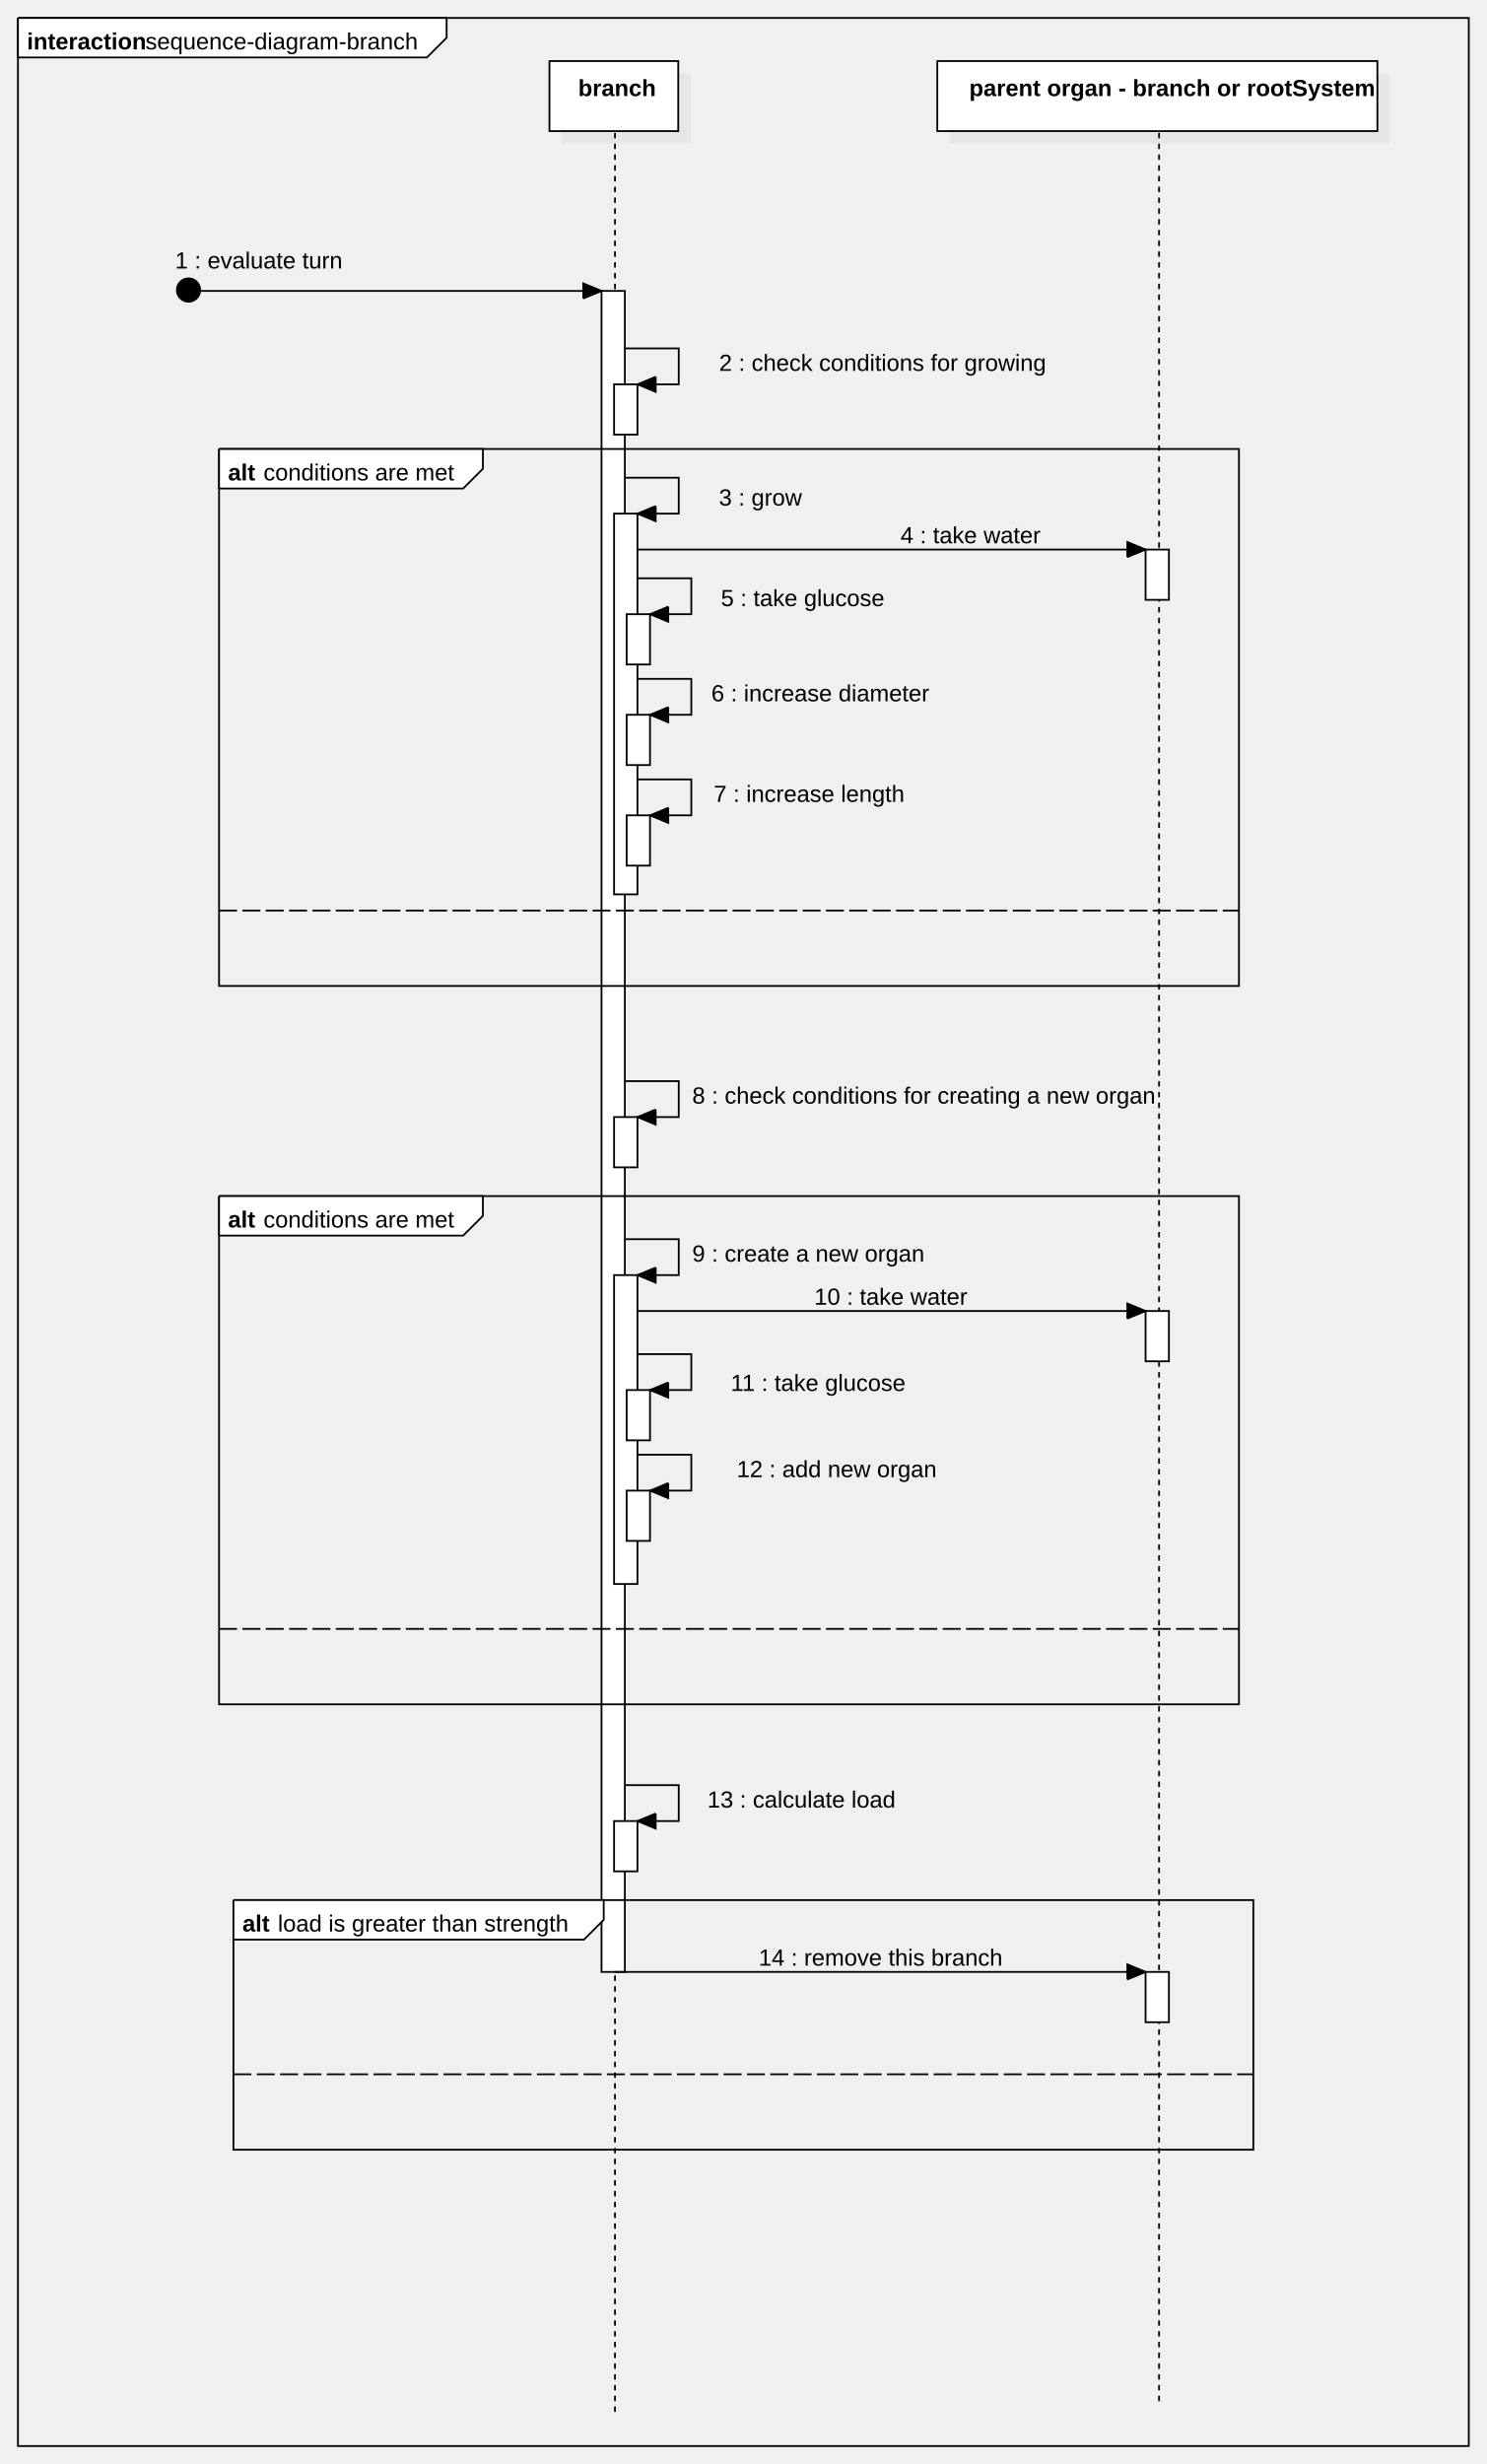
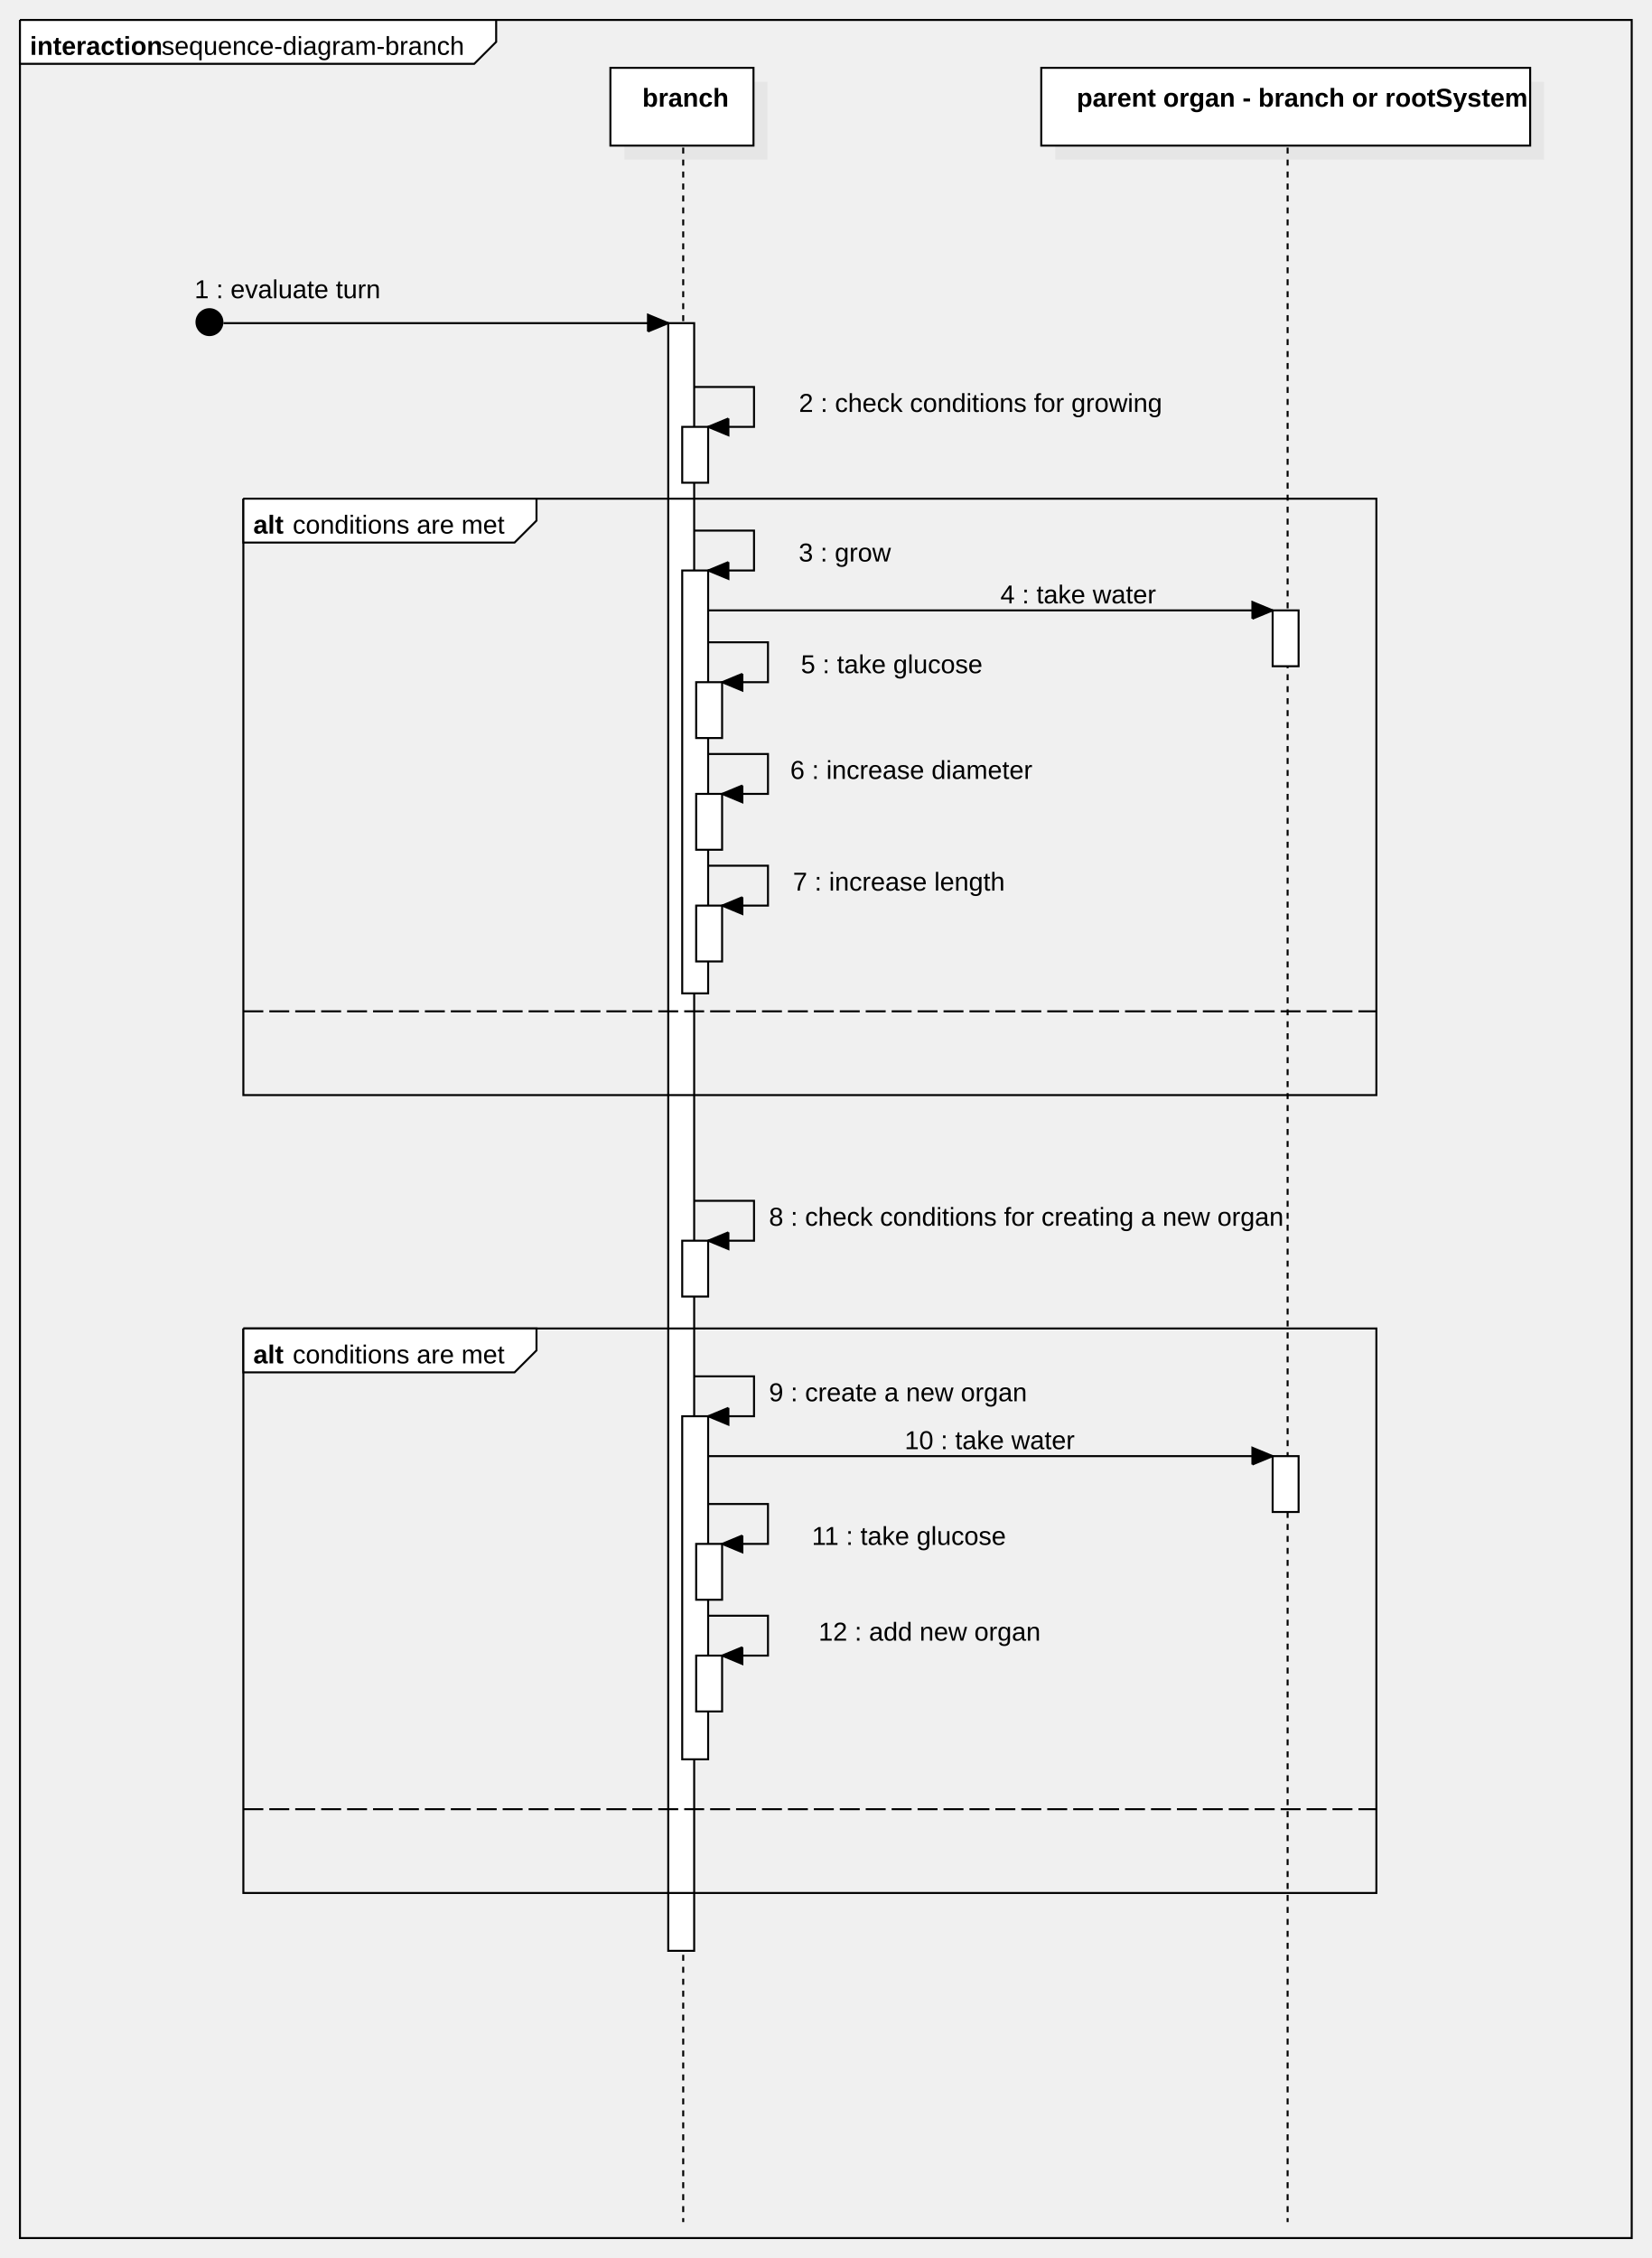
- <svg xmlns="http://www.w3.org/2000/svg" version="1.1" width="828" height="1372">
+ <svg xmlns="http://www.w3.org/2000/svg" version="1.1" width="828" height="1132">
  <defs />
  <g>
    <g transform="translate(-38,-6) scale(1,1)">
-       <path fill="none" stroke="#000000" d="M 48 16 L 856 16 L 856 1368 L 48 1368 L 48 16" stroke-miterlimit="10" />
+       <path fill="none" stroke="#000000" d="M 48 16 L 856 16 L 856 1128 L 48 1128 L 48 16" stroke-miterlimit="10" />
    </g>
    <g transform="translate(-38,-6) scale(1,1)">
      <path fill="#ffffff" stroke="none" d="M 48 16 L 48 38 L 275.732 38 L 286.732 27 L 286.732 16 L 48 16" />
    </g>
    <g transform="translate(-38,-6) scale(1,1)">
      <path fill="none" stroke="#000000" d="M 48 16 L 48 38 L 275.732 38 L 286.732 27 L 286.732 16 L 48 16 L 48 16" stroke-miterlimit="10" />
    </g>
    <g transform="translate(-38,-6) scale(1,1)">
      <g>
        <path fill="none" stroke="none" />
        <text fill="#000000" stroke="none" font-family="Arial" font-size="13px" font-style="normal" font-weight="normal" text-decoration="none" x="118.979" y="33.5">sequence-diagram-branch</text>
      </g>
    </g>
    <g transform="translate(-38,-6) scale(1,1)">
      <g>
        <path fill="none" stroke="none" />
        <text fill="#000000" stroke="none" font-family="Arial" font-size="13px" font-style="normal" font-weight="bold" text-decoration="none" x="53" y="33.5">interaction</text>
      </g>
    </g>
    <g transform="translate(-38,-6) scale(1,1)">
      <rect fill="#C0C0C0" stroke="none" x="351" y="47" width="71.736" height="39" opacity="0.2" />
    </g>
    <g transform="translate(-38,-6) scale(1,1)">
      <rect fill="#ffffff" stroke="none" x="344" y="40" width="71.736" height="39" />
    </g>
    <g transform="translate(-38,-6) scale(1,1)">
      <path fill="none" stroke="#000000" d="M 344 40 L 415.736 40 L 415.736 79 L 344 79 L 344 40 Z Z" stroke-miterlimit="10" />
    </g>
    <g transform="translate(-38,-6) scale(1,1)">
      <g>
        <path fill="none" stroke="none" />
        <text fill="#000000" stroke="none" font-family="Arial" font-size="13px" font-style="normal" font-weight="bold" text-decoration="none" x="359.994" y="59.5">branch</text>
      </g>
    </g>
    <g transform="translate(-38,-6) scale(1,1)">
-       <path fill="none" stroke="#000000" d="M 380.5 80 L 380.5 1352" stroke-miterlimit="10" stroke-dasharray="3" />
+       <path fill="none" stroke="#000000" d="M 380.5 80 L 380.5 1120" stroke-miterlimit="10" stroke-dasharray="3" />
    </g>
    <g transform="translate(-38,-6) scale(1,1)">
      <path fill="#000000" stroke="none" d="M 136 167.5 C 136 163.634 139.134 160.5 143 160.5 C 146.866 160.5 150 163.634 150 167.5 C 150 171.366 146.866 174.5 143 174.5 C 139.134 174.5 136 171.366 136 167.5 Z" />
    </g>
    <g transform="translate(-38,-6) scale(1,1)">
      <rect fill="#C0C0C0" stroke="none" x="567" y="47" width="245.091" height="39" opacity="0.2" />
    </g>
    <g transform="translate(-38,-6) scale(1,1)">
      <rect fill="#ffffff" stroke="none" x="560" y="40" width="245.091" height="39" />
    </g>
    <g transform="translate(-38,-6) scale(1,1)">
      <path fill="none" stroke="#000000" d="M 560 40 L 805.091 40 L 805.091 79 L 560 79 L 560 40 Z Z" stroke-miterlimit="10" />
    </g>
    <g transform="translate(-38,-6) scale(1,1)">
      <g>
        <path fill="none" stroke="none" />
        <text fill="#000000" stroke="none" font-family="Arial" font-size="13px" font-style="normal" font-weight="bold" text-decoration="none" x="577.771" y="59.5">parent organ - branch or rootSystem</text>
      </g>
    </g>
    <g transform="translate(-38,-6) scale(1,1)">
-       <path fill="none" stroke="#000000" d="M 683.5 80 L 683.5 1344" stroke-miterlimit="10" stroke-dasharray="3" />
+       <path fill="none" stroke="#000000" d="M 683.5 80 L 683.5 1120" stroke-miterlimit="10" stroke-dasharray="3" />
    </g>
    <g transform="translate(-38,-6) scale(1,1)">
      <path fill="none" stroke="#000000" d="M 150 168 L 373 168" stroke-miterlimit="10" />
    </g>
    <g transform="translate(-38,-6) scale(1,1)">
      <path fill="#000000" stroke="none" d="M 362.837 172.21 L 373 168 L 362.837 163.79" />
    </g>
    <g transform="translate(-38,-6) scale(1,1)">
      <path fill="none" stroke="#000000" d="M 362.837 172.21 L 373 168 L 362.837 163.79 L 362.837 172.21" stroke-miterlimit="10" />
    </g>
    <g transform="translate(-38,-6) scale(1,1)">
      <g>
        <path fill="none" stroke="none" />
        <text fill="#000000" stroke="none" font-family="Arial" font-size="13px" font-style="normal" font-weight="normal" text-decoration="none" x="135.5" y="155.5">1 : evaluate turn</text>
      </g>
    </g>
    <g transform="translate(-38,-6) scale(1,1)">
-       <rect fill="#ffffff" stroke="none" x="373" y="168" width="13" height="936" />
-     </g>
-     <g transform="translate(-38,-6) scale(1,1)">
-       <path fill="none" stroke="#000000" d="M 373 168 L 386 168 L 386 1104 L 373 1104 L 373 168 Z Z" stroke-miterlimit="10" />
+       <rect fill="#ffffff" stroke="none" x="373" y="168" width="13" height="816" />
+     </g>
+     <g transform="translate(-38,-6) scale(1,1)">
+       <path fill="none" stroke="#000000" d="M 373 168 L 386 168 L 386 984 L 373 984 L 373 168 Z Z" stroke-miterlimit="10" />
    </g>
    <g transform="translate(-38,-6) scale(1,1)">
      <path fill="none" stroke="#000000" d="M 386 200 L 416 200 L 416 220 L 393 220" stroke-miterlimit="10" />
    </g>
    <g transform="translate(-38,-6) scale(1,1)">
      <path fill="#000000" stroke="none" d="M 403.163 215.79 L 393 220 L 403.163 224.21" />
    </g>
    <g transform="translate(-38,-6) scale(1,1)">
      <path fill="none" stroke="#000000" d="M 403.163 215.79 L 393 220 L 403.163 224.21 L 403.163 215.79" stroke-miterlimit="10" />
    </g>
    <g transform="translate(-38,-6) scale(1,1)">
      <g>
        <path fill="none" stroke="none" />
        <text fill="#000000" stroke="none" font-family="Arial" font-size="13px" font-style="normal" font-weight="normal" text-decoration="none" x="438.5" y="212.5">2 : check conditions for growing</text>
      </g>
    </g>
    <g transform="translate(-38,-6) scale(1,1)">
      <rect fill="#ffffff" stroke="none" x="380" y="220" width="13" height="28" />
    </g>
    <g transform="translate(-38,-6) scale(1,1)">
      <path fill="none" stroke="#000000" d="M 380 220 L 393 220 L 393 248 L 380 248 L 380 220 Z Z" stroke-miterlimit="10" />
    </g>
    <g transform="translate(-38,-6) scale(1,1)">
      <path fill="none" stroke="#000000" d="M 386 272 L 416 272 L 416 292 L 393 292" stroke-miterlimit="10" />
    </g>
    <g transform="translate(-38,-6) scale(1,1)">
      <path fill="#000000" stroke="none" d="M 403.163 287.79 L 393 292 L 403.163 296.21" />
    </g>
    <g transform="translate(-38,-6) scale(1,1)">
      <path fill="none" stroke="#000000" d="M 403.163 287.79 L 393 292 L 403.163 296.21 L 403.163 287.79" stroke-miterlimit="10" />
    </g>
    <g transform="translate(-38,-6) scale(1,1)">
      <g>
        <path fill="none" stroke="none" />
        <text fill="#000000" stroke="none" font-family="Arial" font-size="13px" font-style="normal" font-weight="normal" text-decoration="none" x="438.401" y="287.5">3 : grow</text>
      </g>
    </g>
    <g transform="translate(-38,-6) scale(1,1)">
      <rect fill="#ffffff" stroke="none" x="380" y="292" width="13" height="212" />
    </g>
    <g transform="translate(-38,-6) scale(1,1)">
      <path fill="none" stroke="#000000" d="M 380 292 L 393 292 L 393 504 L 380 504 L 380 292 Z Z" stroke-miterlimit="10" />
    </g>
    <g transform="translate(-38,-6) scale(1,1)">
      <path fill="none" stroke="#000000" d="M 393 312 L 676 312" stroke-miterlimit="10" />
    </g>
    <g transform="translate(-38,-6) scale(1,1)">
      <path fill="#000000" stroke="none" d="M 665.837 316.21 L 676 312 L 665.837 307.79" />
    </g>
    <g transform="translate(-38,-6) scale(1,1)">
      <path fill="none" stroke="#000000" d="M 665.837 316.21 L 676 312 L 665.837 307.79 L 665.837 316.21" stroke-miterlimit="10" />
    </g>
    <g transform="translate(-38,-6) scale(1,1)">
      <g>
        <path fill="none" stroke="none" />
        <text fill="#000000" stroke="none" font-family="Arial" font-size="13px" font-style="normal" font-weight="normal" text-decoration="none" x="539.503" y="308.5">4 : take water</text>
      </g>
    </g>
    <g transform="translate(-38,-6) scale(1,1)">
      <rect fill="#ffffff" stroke="none" x="676" y="312" width="13" height="28" />
    </g>
    <g transform="translate(-38,-6) scale(1,1)">
      <path fill="none" stroke="#000000" d="M 676 312 L 689 312 L 689 340 L 676 340 L 676 312 Z Z" stroke-miterlimit="10" />
    </g>
    <g transform="translate(-38,-6) scale(1,1)">
      <path fill="none" stroke="#000000" d="M 393 328 L 423 328 L 423 348 L 400 348" stroke-miterlimit="10" />
    </g>
    <g transform="translate(-38,-6) scale(1,1)">
      <path fill="#000000" stroke="none" d="M 410.163 343.79 L 400 348 L 410.163 352.21" />
    </g>
    <g transform="translate(-38,-6) scale(1,1)">
      <path fill="none" stroke="#000000" d="M 410.163 343.79 L 400 348 L 410.163 352.21 L 410.163 343.79" stroke-miterlimit="10" />
    </g>
    <g transform="translate(-38,-6) scale(1,1)">
      <g>
        <path fill="none" stroke="none" />
        <text fill="#000000" stroke="none" font-family="Arial" font-size="13px" font-style="normal" font-weight="normal" text-decoration="none" x="439.5" y="343.5">5 : take glucose</text>
      </g>
    </g>
    <g transform="translate(-38,-6) scale(1,1)">
      <rect fill="#ffffff" stroke="none" x="387" y="348" width="13" height="28" />
    </g>
    <g transform="translate(-38,-6) scale(1,1)">
      <path fill="none" stroke="#000000" d="M 387 348 L 400 348 L 400 376 L 387 376 L 387 348 Z Z" stroke-miterlimit="10" />
    </g>
    <g transform="translate(-38,-6) scale(1,1)">
      <path fill="none" stroke="#000000" d="M 393 384 L 423 384 L 423 404 L 400 404" stroke-miterlimit="10" />
    </g>
    <g transform="translate(-38,-6) scale(1,1)">
      <path fill="#000000" stroke="none" d="M 410.163 399.79 L 400 404 L 410.163 408.21" />
    </g>
    <g transform="translate(-38,-6) scale(1,1)">
      <path fill="none" stroke="#000000" d="M 410.163 399.79 L 400 404 L 410.163 408.21 L 410.163 399.79" stroke-miterlimit="10" />
    </g>
    <g transform="translate(-38,-6) scale(1,1)">
      <g>
        <path fill="none" stroke="none" />
        <text fill="#000000" stroke="none" font-family="Arial" font-size="13px" font-style="normal" font-weight="normal" text-decoration="none" x="434.151" y="396.5">6 : increase diameter</text>
      </g>
    </g>
    <g transform="translate(-38,-6) scale(1,1)">
      <rect fill="#ffffff" stroke="none" x="387" y="404" width="13" height="28" />
    </g>
    <g transform="translate(-38,-6) scale(1,1)">
      <path fill="none" stroke="#000000" d="M 387 404 L 400 404 L 400 432 L 387 432 L 387 404 Z Z" stroke-miterlimit="10" />
    </g>
    <g transform="translate(-38,-6) scale(1,1)">
      <path fill="none" stroke="#000000" d="M 393 440 L 423 440 L 423 460 L 400 460" stroke-miterlimit="10" />
    </g>
    <g transform="translate(-38,-6) scale(1,1)">
      <path fill="#000000" stroke="none" d="M 410.163 455.79 L 400 460 L 410.163 464.21" />
    </g>
    <g transform="translate(-38,-6) scale(1,1)">
      <path fill="none" stroke="#000000" d="M 410.163 455.79 L 400 460 L 410.163 464.21 L 410.163 455.79" stroke-miterlimit="10" />
    </g>
    <g transform="translate(-38,-6) scale(1,1)">
      <g>
        <path fill="none" stroke="none" />
        <text fill="#000000" stroke="none" font-family="Arial" font-size="13px" font-style="normal" font-weight="normal" text-decoration="none" x="435.5" y="452.5">7 : increase length</text>
      </g>
    </g>
    <g transform="translate(-38,-6) scale(1,1)">
      <rect fill="#ffffff" stroke="none" x="387" y="460" width="13" height="28" />
    </g>
    <g transform="translate(-38,-6) scale(1,1)">
      <path fill="none" stroke="#000000" d="M 387 460 L 400 460 L 400 488 L 387 488 L 387 460 Z Z" stroke-miterlimit="10" />
    </g>
    <g transform="translate(-38,-6) scale(1,1)">
      <path fill="none" stroke="#000000" d="M 386 608 L 416 608 L 416 628 L 393 628" stroke-miterlimit="10" />
    </g>
    <g transform="translate(-38,-6) scale(1,1)">
      <path fill="#000000" stroke="none" d="M 403.163 623.79 L 393 628 L 403.163 632.21" />
    </g>
    <g transform="translate(-38,-6) scale(1,1)">
      <path fill="none" stroke="#000000" d="M 403.163 623.79 L 393 628 L 403.163 632.21 L 403.163 623.79" stroke-miterlimit="10" />
    </g>
    <g transform="translate(-38,-6) scale(1,1)">
      <g>
        <path fill="none" stroke="none" />
        <text fill="#000000" stroke="none" font-family="Arial" font-size="13px" font-style="normal" font-weight="normal" text-decoration="none" x="423.5" y="620.5">8 : check conditions for creating a new organ</text>
      </g>
    </g>
    <g transform="translate(-38,-6) scale(1,1)">
      <rect fill="#ffffff" stroke="none" x="380" y="628" width="13" height="28" />
    </g>
    <g transform="translate(-38,-6) scale(1,1)">
      <path fill="none" stroke="#000000" d="M 380 628 L 393 628 L 393 656 L 380 656 L 380 628 Z Z" stroke-miterlimit="10" />
    </g>
    <g transform="translate(-38,-6) scale(1,1)">
      <path fill="none" stroke="#000000" d="M 386 696 L 416 696 L 416 716 L 393 716" stroke-miterlimit="10" />
    </g>
    <g transform="translate(-38,-6) scale(1,1)">
      <path fill="#000000" stroke="none" d="M 403.163 711.79 L 393 716 L 403.163 720.21" />
    </g>
    <g transform="translate(-38,-6) scale(1,1)">
      <path fill="none" stroke="#000000" d="M 403.163 711.79 L 393 716 L 403.163 720.21 L 403.163 711.79" stroke-miterlimit="10" />
    </g>
    <g transform="translate(-38,-6) scale(1,1)">
      <g>
        <path fill="none" stroke="none" />
        <text fill="#000000" stroke="none" font-family="Arial" font-size="13px" font-style="normal" font-weight="normal" text-decoration="none" x="423.5" y="708.5">9 : create a new organ</text>
      </g>
    </g>
    <g transform="translate(-38,-6) scale(1,1)">
      <rect fill="#ffffff" stroke="none" x="380" y="716" width="13" height="172" />
    </g>
    <g transform="translate(-38,-6) scale(1,1)">
      <path fill="none" stroke="#000000" d="M 380 716 L 393 716 L 393 888 L 380 888 L 380 716 Z Z" stroke-miterlimit="10" />
    </g>
    <g transform="translate(-38,-6) scale(1,1)">
      <path fill="none" stroke="#000000" d="M 393 736 L 676 736" stroke-miterlimit="10" />
    </g>
    <g transform="translate(-38,-6) scale(1,1)">
      <path fill="#000000" stroke="none" d="M 665.837 740.21 L 676 736 L 665.837 731.79" />
    </g>
    <g transform="translate(-38,-6) scale(1,1)">
      <path fill="none" stroke="#000000" d="M 665.837 740.21 L 676 736 L 665.837 731.79 L 665.837 740.21" stroke-miterlimit="10" />
    </g>
    <g transform="translate(-38,-6) scale(1,1)">
      <g>
        <path fill="none" stroke="none" />
        <text fill="#000000" stroke="none" font-family="Arial" font-size="13px" font-style="normal" font-weight="normal" text-decoration="none" x="491.5" y="732.5">10 : take water</text>
      </g>
    </g>
    <g transform="translate(-38,-6) scale(1,1)">
      <rect fill="#ffffff" stroke="none" x="676" y="736" width="13" height="28" />
    </g>
    <g transform="translate(-38,-6) scale(1,1)">
      <path fill="none" stroke="#000000" d="M 676 736 L 689 736 L 689 764 L 676 764 L 676 736 Z Z" stroke-miterlimit="10" />
    </g>
    <g transform="translate(-38,-6) scale(1,1)">
      <path fill="none" stroke="#000000" d="M 393 760 L 423 760 L 423 780 L 400 780" stroke-miterlimit="10" />
    </g>
    <g transform="translate(-38,-6) scale(1,1)">
      <path fill="#000000" stroke="none" d="M 410.163 775.79 L 400 780 L 410.163 784.21" />
    </g>
    <g transform="translate(-38,-6) scale(1,1)">
      <path fill="none" stroke="#000000" d="M 410.163 775.79 L 400 780 L 410.163 784.21 L 410.163 775.79" stroke-miterlimit="10" />
    </g>
    <g transform="translate(-38,-6) scale(1,1)">
      <g>
        <path fill="none" stroke="none" />
        <text fill="#000000" stroke="none" font-family="Arial" font-size="13px" font-style="normal" font-weight="normal" text-decoration="none" x="444.982" y="780.5">11 : take glucose</text>
      </g>
    </g>
    <g transform="translate(-38,-6) scale(1,1)">
      <rect fill="#ffffff" stroke="none" x="387" y="780" width="13" height="28" />
    </g>
    <g transform="translate(-38,-6) scale(1,1)">
      <path fill="none" stroke="#000000" d="M 387 780 L 400 780 L 400 808 L 387 808 L 387 780 Z Z" stroke-miterlimit="10" />
    </g>
    <g transform="translate(-38,-6) scale(1,1)">
      <path fill="none" stroke="#000000" d="M 393 816 L 423 816 L 423 836 L 400 836" stroke-miterlimit="10" />
    </g>
    <g transform="translate(-38,-6) scale(1,1)">
      <path fill="#000000" stroke="none" d="M 410.163 831.79 L 400 836 L 410.163 840.21" />
    </g>
    <g transform="translate(-38,-6) scale(1,1)">
      <path fill="none" stroke="#000000" d="M 410.163 831.79 L 400 836 L 410.163 840.21 L 410.163 831.79" stroke-miterlimit="10" />
    </g>
    <g transform="translate(-38,-6) scale(1,1)">
      <g>
        <path fill="none" stroke="none" />
        <text fill="#000000" stroke="none" font-family="Arial" font-size="13px" font-style="normal" font-weight="normal" text-decoration="none" x="448.347" y="828.5">12 : add new organ</text>
      </g>
    </g>
    <g transform="translate(-38,-6) scale(1,1)">
      <rect fill="#ffffff" stroke="none" x="387" y="836" width="13" height="28" />
    </g>
    <g transform="translate(-38,-6) scale(1,1)">
      <path fill="none" stroke="#000000" d="M 387 836 L 400 836 L 400 864 L 387 864 L 387 836 Z Z" stroke-miterlimit="10" />
    </g>
    <g transform="translate(-38,-6) scale(1,1)">
-       <path fill="none" stroke="#000000" d="M 386 1000 L 416 1000 L 416 1020 L 393 1020" stroke-miterlimit="10" />
-     </g>
-     <g transform="translate(-38,-6) scale(1,1)">
-       <path fill="#000000" stroke="none" d="M 403.163 1015.79 L 393 1020 L 403.163 1024.21" />
-     </g>
-     <g transform="translate(-38,-6) scale(1,1)">
-       <path fill="none" stroke="#000000" d="M 403.163 1015.79 L 393 1020 L 403.163 1024.21 L 403.163 1015.79" stroke-miterlimit="10" />
-     </g>
-     <g transform="translate(-38,-6) scale(1,1)">
-       <g>
-         <path fill="none" stroke="none" />
-         <text fill="#000000" stroke="none" font-family="Arial" font-size="13px" font-style="normal" font-weight="normal" text-decoration="none" x="431.944" y="1012.5">13 : calculate load</text>
-       </g>
-     </g>
-     <g transform="translate(-38,-6) scale(1,1)">
-       <rect fill="#ffffff" stroke="none" x="380" y="1020" width="13" height="28" />
-     </g>
-     <g transform="translate(-38,-6) scale(1,1)">
-       <path fill="none" stroke="#000000" d="M 380 1020 L 393 1020 L 393 1048 L 380 1048 L 380 1020 Z Z" stroke-miterlimit="10" />
-     </g>
-     <g transform="translate(-38,-6) scale(1,1)">
-       <path fill="none" stroke="#000000" d="M 380 1104 L 676 1104" stroke-miterlimit="10" />
-     </g>
-     <g transform="translate(-38,-6) scale(1,1)">
-       <path fill="#000000" stroke="none" d="M 665.837 1108.21 L 676 1104 L 665.837 1099.79" />
-     </g>
-     <g transform="translate(-38,-6) scale(1,1)">
-       <path fill="none" stroke="#000000" d="M 665.837 1108.21 L 676 1104 L 665.837 1099.79 L 665.837 1108.21" stroke-miterlimit="10" />
-     </g>
-     <g transform="translate(-38,-6) scale(1,1)">
-       <g>
-         <path fill="none" stroke="none" />
-         <text fill="#000000" stroke="none" font-family="Arial" font-size="13px" font-style="normal" font-weight="normal" text-decoration="none" x="460.5" y="1100.5">14 : remove this branch</text>
-       </g>
-     </g>
-     <g transform="translate(-38,-6) scale(1,1)">
-       <rect fill="#ffffff" stroke="none" x="676" y="1104" width="13" height="28" />
-     </g>
-     <g transform="translate(-38,-6) scale(1,1)">
-       <path fill="none" stroke="#000000" d="M 676 1104 L 689 1104 L 689 1132 L 676 1132 L 676 1104 Z Z" stroke-miterlimit="10" />
-     </g>
-     <g transform="translate(-38,-6) scale(1,1)">
      <path fill="none" stroke="#000000" d="M 160 256 L 728 256 L 728 555 L 160 555 L 160 256" stroke-miterlimit="10" />
    </g>
    <g transform="translate(-38,-6) scale(1,1)">
      <path fill="#ffffff" stroke="none" d="M 160 256 L 160 278 L 295.952 278 L 306.952 267 L 306.952 256 L 160 256" />
    </g>
    <g transform="translate(-38,-6) scale(1,1)">
      <path fill="none" stroke="#000000" d="M 160 256 L 160 278 L 295.952 278 L 306.952 267 L 306.952 256 L 160 256 L 160 256" stroke-miterlimit="10" />
    </g>
    <g transform="translate(-38,-6) scale(1,1)">
      <g>
        <path fill="none" stroke="none" />
        <text fill="#000000" stroke="none" font-family="Arial" font-size="13px" font-style="normal" font-weight="normal" text-decoration="none" x="184.73" y="273.5">conditions are met</text>
      </g>
    </g>
    <g transform="translate(-38,-6) scale(1,1)">
      <g>
        <path fill="none" stroke="none" />
        <text fill="#000000" stroke="none" font-family="Arial" font-size="13px" font-style="normal" font-weight="bold" text-decoration="none" x="165" y="273.5">alt</text>
      </g>
    </g>
    <g transform="translate(-38,-6) scale(1,1)">
      <path fill="none" stroke="#000000" d="M 160 513 L 728 513" stroke-miterlimit="10" stroke-dasharray="10,3" />
    </g>
    <g transform="translate(-38,-6) scale(1,1)">
      <path fill="none" stroke="#000000" d="M 160 672 L 728 672 L 728 955 L 160 955 L 160 672" stroke-miterlimit="10" />
    </g>
    <g transform="translate(-38,-6) scale(1,1)">
      <path fill="#ffffff" stroke="none" d="M 160 672 L 160 694 L 295.952 694 L 306.952 683 L 306.952 672 L 160 672" />
    </g>
    <g transform="translate(-38,-6) scale(1,1)">
      <path fill="none" stroke="#000000" d="M 160 672 L 160 694 L 295.952 694 L 306.952 683 L 306.952 672 L 160 672 L 160 672" stroke-miterlimit="10" />
    </g>
    <g transform="translate(-38,-6) scale(1,1)">
      <g>
        <path fill="none" stroke="none" />
        <text fill="#000000" stroke="none" font-family="Arial" font-size="13px" font-style="normal" font-weight="normal" text-decoration="none" x="184.73" y="689.5">conditions are met</text>
      </g>
    </g>
    <g transform="translate(-38,-6) scale(1,1)">
      <g>
        <path fill="none" stroke="none" />
        <text fill="#000000" stroke="none" font-family="Arial" font-size="13px" font-style="normal" font-weight="bold" text-decoration="none" x="165" y="689.5">alt</text>
      </g>
    </g>
    <g transform="translate(-38,-6) scale(1,1)">
      <path fill="none" stroke="#000000" d="M 160 913 L 728 913" stroke-miterlimit="10" stroke-dasharray="10,3" />
-     </g>
-     <g transform="translate(-38,-6) scale(1,1)">
-       <path fill="none" stroke="#000000" d="M 168 1064 L 736 1064 L 736 1203 L 168 1203 L 168 1064" stroke-miterlimit="10" />
-     </g>
-     <g transform="translate(-38,-6) scale(1,1)">
-       <path fill="#ffffff" stroke="none" d="M 168 1064 L 168 1086 L 363.22 1086 L 374.22 1075 L 374.22 1064 L 168 1064" />
-     </g>
-     <g transform="translate(-38,-6) scale(1,1)">
-       <path fill="none" stroke="#000000" d="M 168 1064 L 168 1086 L 363.22 1086 L 374.22 1075 L 374.22 1064 L 168 1064 L 168 1064" stroke-miterlimit="10" />
-     </g>
-     <g transform="translate(-38,-6) scale(1,1)">
-       <g>
-         <path fill="none" stroke="none" />
-         <text fill="#000000" stroke="none" font-family="Arial" font-size="13px" font-style="normal" font-weight="normal" text-decoration="none" x="192.73" y="1081.5">load  is greater than strength</text>
-       </g>
-     </g>
-     <g transform="translate(-38,-6) scale(1,1)">
-       <g>
-         <path fill="none" stroke="none" />
-         <text fill="#000000" stroke="none" font-family="Arial" font-size="13px" font-style="normal" font-weight="bold" text-decoration="none" x="173" y="1081.5">alt</text>
-       </g>
-     </g>
-     <g transform="translate(-38,-6) scale(1,1)">
-       <path fill="none" stroke="#000000" d="M 168 1161 L 736 1161" stroke-miterlimit="10" stroke-dasharray="10,3" />
    </g>
  </g>
</svg>
